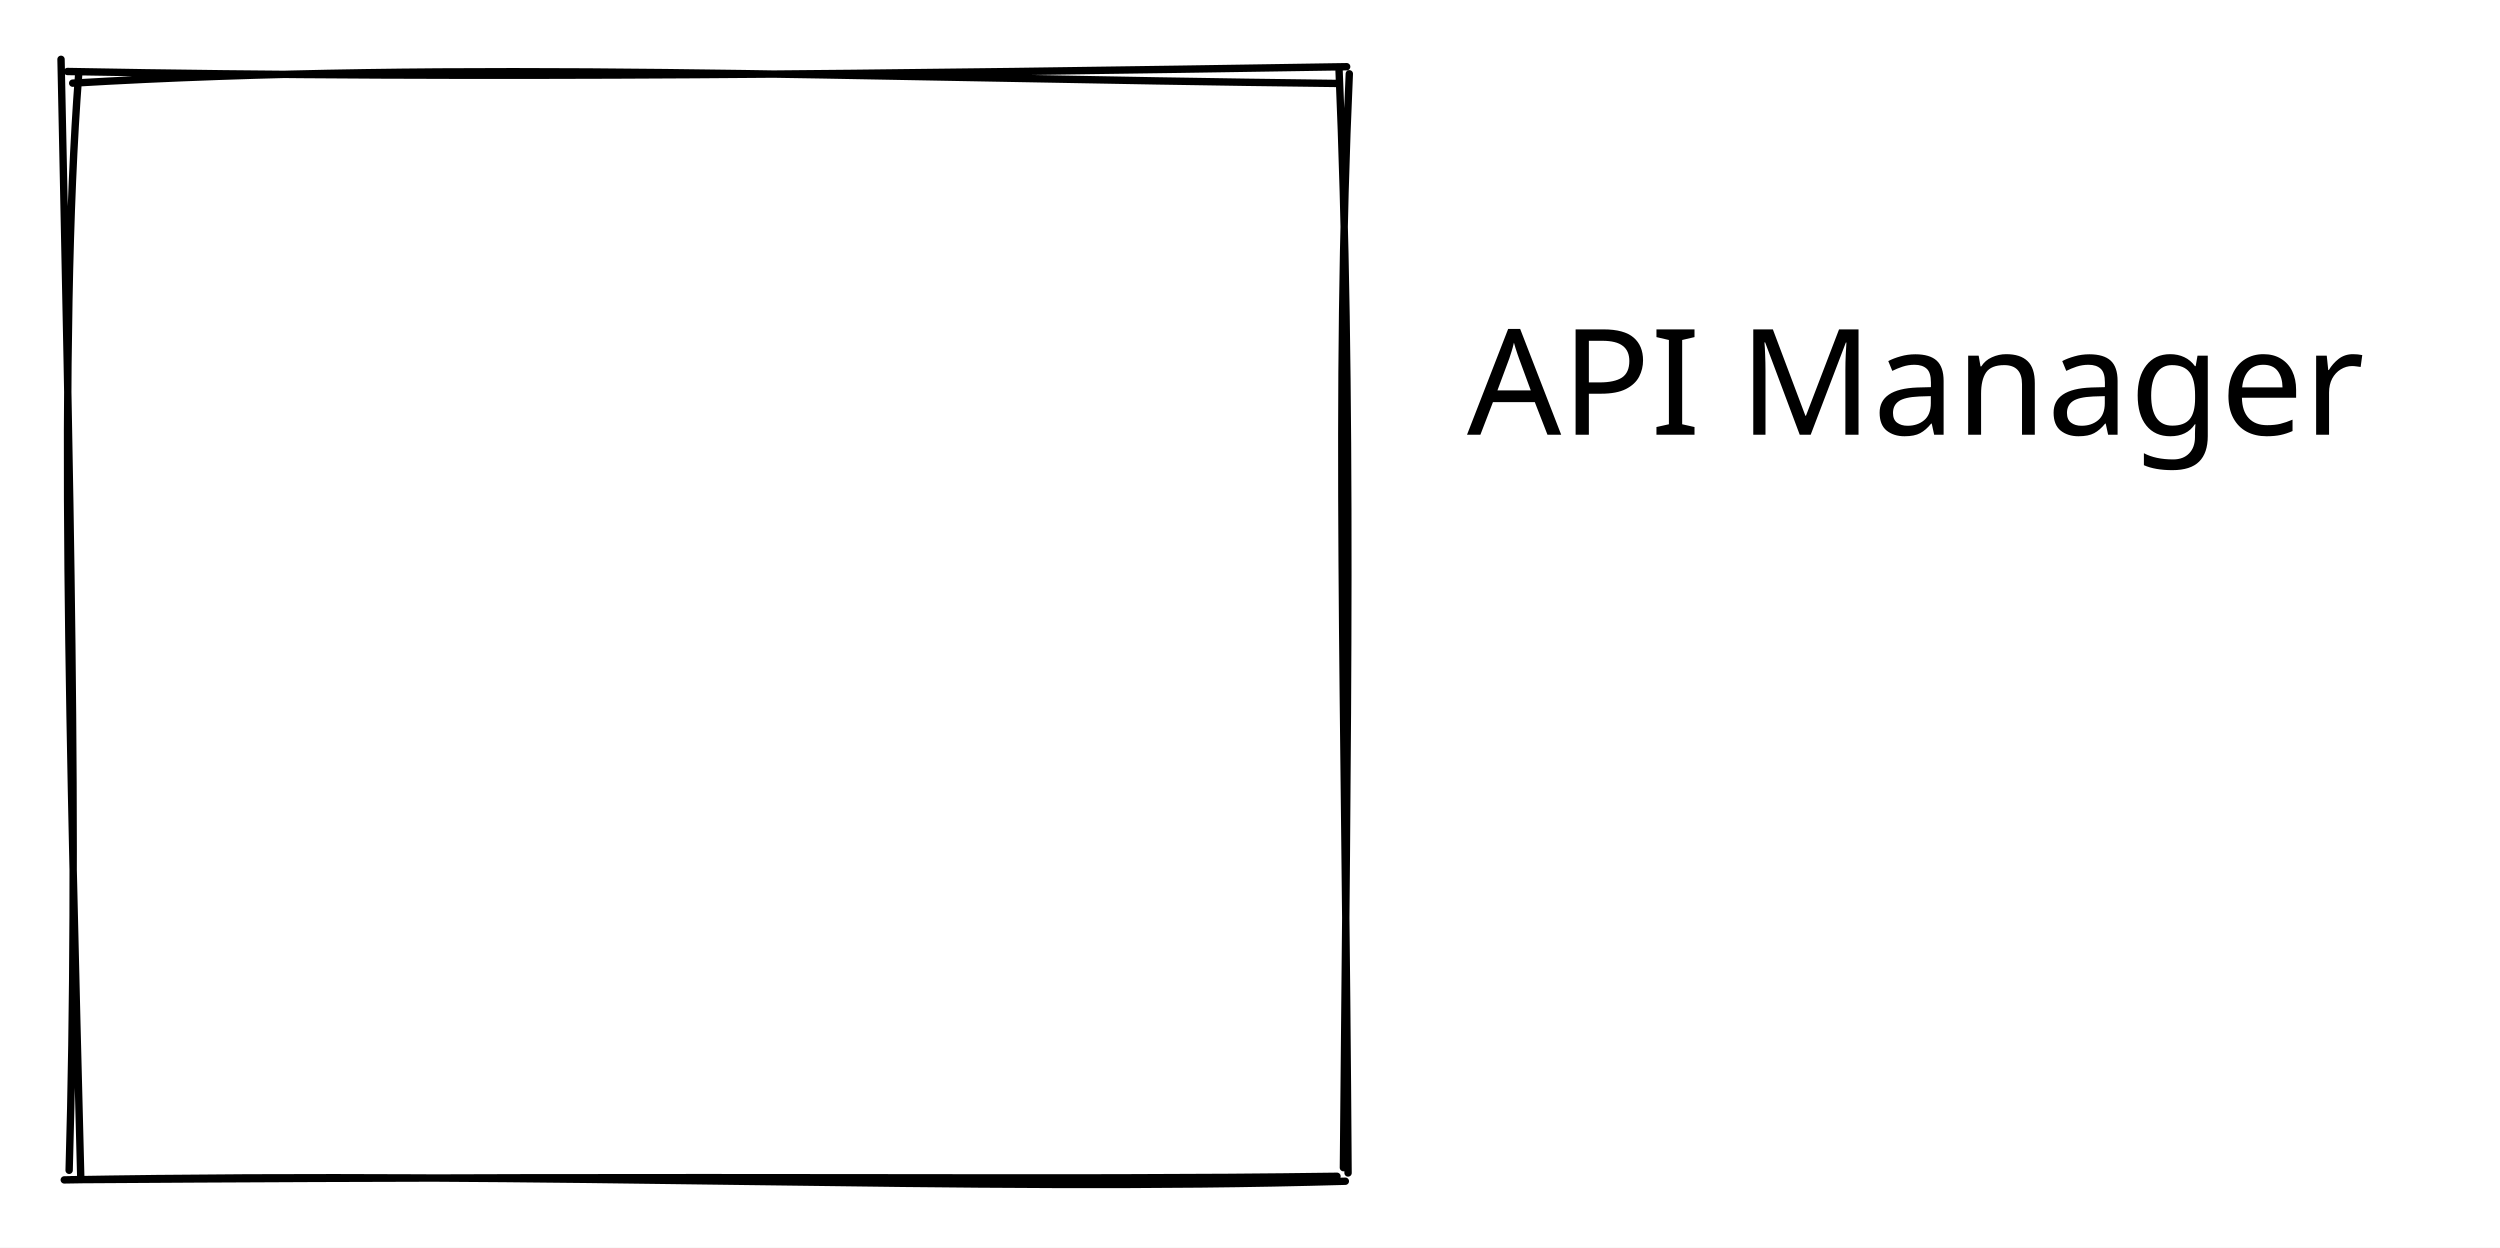
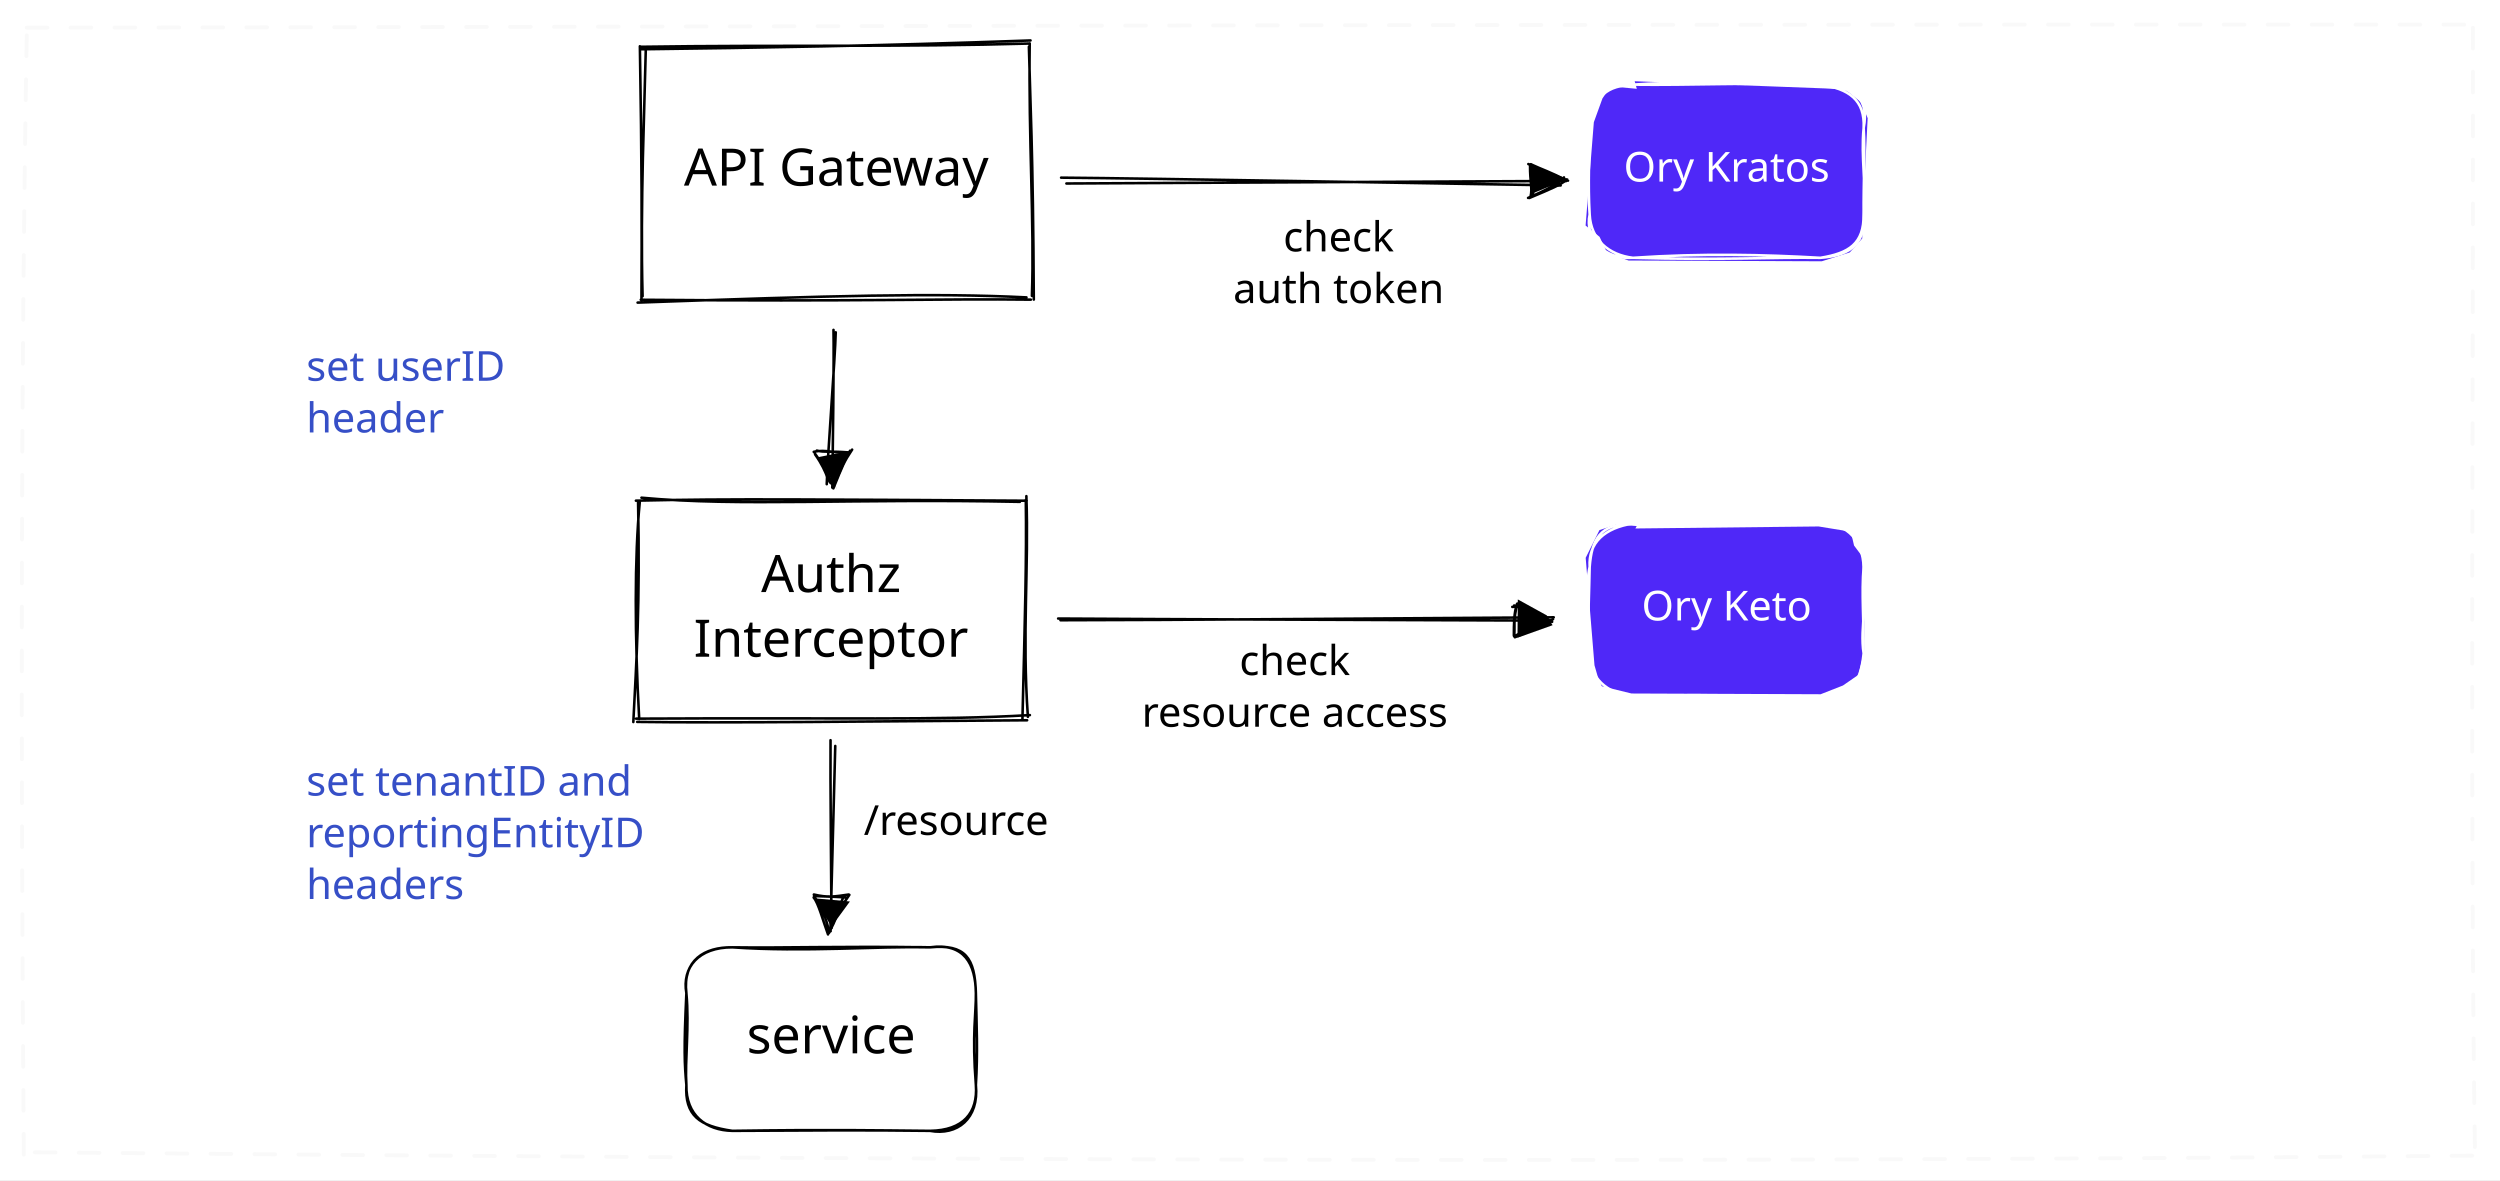
- <svg xmlns="http://www.w3.org/2000/svg" version="1.1" viewBox="0 0 338.82 169.086" width="677.641" height="338.172">
+ <svg xmlns="http://www.w3.org/2000/svg" version="1.1" viewBox="0 0 967.184 456.531" width="1934.367" height="913.063">
  
-   eyJ2ZXJzaW9uIjoiMSIsImVuY29kaW5nIjoiYnN0cmluZyIsImNvbXByZXNzZWQiOnRydWUsImVuY29kZWQiOiJ4nM1VW2/bIFx1MDAxNH7vr7Dc18r1XHUwMDA1bOhbL5mWh01ts2qapj1cdTAwMTCb2DTUWECapFH+e1x1MDAwMXfBSTNpe9g0XHUwMDFlkDhcdTAwMTe+75zzITYnQVx1MDAxMOp1R8OLIKSrknBWSbJcZs+s/ZlKxURrXFypOyuxkKWLbLTu1MX5Oem6qGZ6KsQ8KsVTn0Y5faKtVibwuzlcdTAwMDfBxu1cdTAwMDMgSUtN2ppTl+BcXFx1MDAxZStDh8bPonWwSYYgwDHOd1x1MDAwMUzdXHUwMDE4NE0r451cdTAwMTGuqPdYU7ia30nyMU5HL2I6uWtGY7FcdTAwMTS5XHUwMDA3nTHOJ3rN+5pI2SzkgJLSUszpV1bpxoJcdTAwMWbYd3lKmJ75LClcdTAwMTZ101Kl9nJER0qm19ZcdTAwMTbHO2vfg4vAW1bmXHUwMDA0MIxyXGJcdTAwMDHMIUhxjlxuuHO7XHUwMDBiMI5QlqRZUeBcdTAwMDN3z+xacCEts9PYLc9tSsp5bVxittUuRkvSqo5IMzBcdTAwMWa3/FlzkUQ5XHUwMDAw0KB5kIayutHWXHUwMDBicFx1MDAxNCOIsyFcdTAwMDPqZlx1MDAwMVxunCQgXHUwMDFmlGphu3HlRPHjsJVccpHdW8tCZVx1MDAwZlx1MDAwM8qW7WigKJ+86CrSjz7JXHUwMDBimGKIilwiSzwkZ+3cONtcdTAwMDXn3ibKuVeLs27PjotU05U+pk9Q/FKfKEEoXHUwMDAxXHUwMDAwod9cdTAwMTbotbh9fvkmm9n941VcctbJzcP9w+P/LtBcdTAwMWOBXGJcdTAwMTSwyHHsXHUwMDA0ivb0mWZxVFx1MDAxOMkk6d/XZ1x1MDAxNr+XZfpOjVx0NjNJIUL/Wo5cdTAwMDCCP5GjXHUwMDFmu2j1hL3YzqfxnvVcdTAwMDN5Yny9NzmnU8P08nZcdTAwMWN8XCItqalcdTAwMWN2VFFcdTAwMDPcq3Mv5ZKz2so55HS2r3PNzDewc2sxKL80XHUwMDE0iLlOjqvDUoRkNWtcdP9yhE7/zszuulx1MDAxNZpfY6JNr0xY/+rMOFj1VrC/NHxmdHn1Xlx1MDAxMqczt+yt7u3aV0LtMDbbk+0rr1x1MDAwYsBOIn0=
+   eyJ2ZXJzaW9uIjoiMSIsImVuY29kaW5nIjoiYnN0cmluZyIsImNvbXByZXNzZWQiOnRydWUsImVuY29kZWQiOiJ4nN1cXGtX2lpcdTAwMTP+7q9g+X6t6b5fzjfUXtDWS1WofXuWK0KAXGIkNFx03rr6388kUlx1MDAxMsiFgEKxOacq2TvZk73nmXlm9oSfW5XKdvAwtLb/qWxb902zb7c88277TXj+1vJ823WgiUSffXfkNaOe3SBcdTAwMTj6/7x9a1x1MDAwZYdGx1x1MDAwZa5dt2c03cHTZVbfXHUwMDFhWE7gQ8f/w+dK5Wf0MzGQZzVcdTAwMDPT6fSt6IKoKTFcdTAwMTaRePb0ketEXHUwMDAzYyxcdCVUaDrpYfv7MGBgtaC5bfZ9K25cdE9ty1ajvt9cdTAwMWQhb7/Nv73H7F3n5uJbPG7b7vfPgod+JJfvwuPHbX7guT2rYbeCbjj2zPnJVS3T71qJyzx31Ok6lu9PXeRcdTAwMGXNplx1MDAxZDyE51x1MDAxMJqcfZqFfyrxmftwXG4kNTBcdTAwMTVEY46oRoKKSXN4XHUwMDAzQrXBXHUwMDE4R0hSwlxiVoLNiLbn9l0vXHUwMDE07X9tXHUwMDFk/lx1MDAxN8t2bTZ7XHUwMDFkXHUwMDEw0Gkl+kRH3Odu/MCaSVx1MDAwMyvKNZVMwyEnPbqW3elcdTAwMDbQhVFhcIpcdMhcdTAwMTJcdTAwMWQ47uNb0ZLAglx1MDAxMXhgjvmkJVx1MDAxY39Ya0X68e/spHZNbzieu20//JCQPVx1MDAxNPtdQrnii0fDlvmkXHUwMDAyWEhOtOJcdTAwMDK0JJ7Uvu30oNFcdTAwMTn1+/E5t9mLtSY6++vNXHUwMDEy+oqZzFNXpTmVgnJeWlv7vH54cjA4gMfxXHUwMDBmen7z5nz/4VwiR1u7ZrM78qyF9XVGy5+vrlx1MDAxY2NcdTAwMDNcdTAwMGKBpIBcdTAwMWZcdTAwMTimnk+rK1x1MDAxM4bkcDCsNair5Lnq+qRFhepcdTAwMWF4puNcdTAwMGZNXHUwMDBmlCCtspjjtJJqlVJKXHUwMDFlalx1MDAwN2OKvrxSjlx1MDAxYmItmtKkwLqPxU6s+5n16ajaY/qs8f7ypDbau9p5PLjYnvT79Sb7tk9cdTAwMTeLmrSdk9FcdOWXZzdcdTAwMWXvo8vH/un0KL/HNz3PvSt7X/vzXHUwMDBmr9F7tPnnXqNzXq+eXHL4w2W5+47/Wlx1MDAxYkKn5jVcdE5C8sDJuMCUcC5LgzN7kTZcdTAwMWWcylx1MDAxMElwTmNTUYOsXHSbXHQvNsFmwlSMsakplopShl9cdTAwMWWaL6mN8aq7TnBmP4ZcdTAwMTNP0NTZ9+bA7j9MLVxcpKYgafWkVvlcdTAwMDBcdTAwMTLcmVx1MDAwZslcdPUtXHUwMDE4OOI5auqSat/uhNq83YRHsbwpRVx1MDAwZmwgbZNcdTAwMGVcdTAwMDO71Uq6qSbIYcI9vVpcdTAwMTn34np2x3bM/nmGmMs7SEJRXHUwMDFlXHUwMDA2sVx1MDAwNnqgtUiY7Xkg/NbR/UczuKrvXVx1MDAxZbq3tYF4uHFcdTAwMWIvyudeXHUwMDFjgkoqoHNUXHUwMDAxS9JSpCAoXGLQLFxyNEKzOVx1MDAxMJxlallsjrWJaqtcZvihXGb4iTRfw4hcdKGYWFx1MDAwMn+RJC/uXHUwMDFhXHUwMDBmL44t8a75oe7ffb39Ubs/7deP9Vx1MDAxYVxc48a4MMny4Fx1MDAwM1x1MDAwNEYpIWh5XHUwMDE3lj2Zm41cdTAwMWUlitCjuCFWj1x1MDAxZY3S4EmY+1x0eFxiXHUwMDA2WqHQXG545aqdXHUwMDE3XHUwMDE2U2dcdTAwMGKc17H3UDn0zMD1s31cdTAwMTebuuLFfNdcdTAwMWPDP+u7XHUwMDEyUlx1MDAxNsLuXHT2XHUwMDE5uONcdIM567ZcdTAwMDTXQistdWngXHUwMDE1XHUwMDFioo1cdTAwMDSekNTQXGYzIVx1MDAwMWRp5qiVoVx1MDAwNCPgvylcdTAwMDX8sWcxx3y3pZmBRFx1MDAxOLAxmsD2XHUwMDA0hNhcdTAwMTBcdTAwMTRTTqGRUUJcdTAwMThKezRcciZSSoZX4NHmgVx1MDAxMi9cdTAwMDNKPzC9YNd2WrbTgcbYq/3OrJXhclx1MDAxMYybo1BKZCAmXHUwMDE101x1MDAxYWtEucJKqESvjjmMLJchJVx1MDAwZnNNhI/bJo5123Ja88UphmdCnFx1MDAxZGRgXHUwMDBltFx1MDAwZkaSXHUwMDFjYYhJcIY80IlcIlx1MDAxNeae0vL0TT/Yc1x1MDAwN1x1MDAwMzuAXHUwMDE5P3FtJ5id2WhcbqshsruW2ZpthedJtkHYYs+Q12F402nOXHUwMDEy/1WJcVx1MDAxMn2Y/P3vm8ze2SpcdTAwMWO1pJQ3vtdW8vfiYS+dPTuxXVx1MDAxNDHGKFwi5Sn3Y/vu4ub08y3xRW1QPT+67t3d5cW9XHUwMDFiYrtkmJjEmmuSZbsoJoZcdTAwMDBcdTAwMGJcdTAwMWXmgJ5cdTAwMWb15touXHUwMDE1u4c4Y5pcIlxynGBcdTAwMGUqkMhcIq6NMyxlnpbiXGbNrtXsfXfMUdCtXHUwMDA08Fx1MDAxOE4mdaDLUofAXHUwMDFk5vGGqUeaJVx0abFcbuFWXHUwMDE45tJE0D7L08HMwXSr8rtcdTAwMTaDXHUwMDA2Pvx6dNLqnrl7darcI99cdTAwMWQ95EBuc1JNSFx1MDAxYoIjxnFmXHUwMDFlmFx1MDAxMWpcdTAwMDCHZy+Dujl54Fxmvq5SuSaChOZcdTAwMTh+rlx1MDAwMHtcdTAwMTNLnlx1MDAxMZVcdTAwMGXY4J7WXHUwMDFlvWO356J9+8vxPjLPsqPSXGJAk4Z154HnxebZXHUwMDBmUlLcelx1MDAxYlxcXHUwMDFmU+ZFvXb9UVx1MDAwN9Xax8Zp8Cxxn522Lrwv3m3gRk3bXHUwMDFm8M3ltyHxcN++XHUwMDFjvWguYVx1MDAxMXu8XHUwMDE0LyAqd2uValxiavRcIrSgWIs31UZcdTAwMTFcdPQzYaOmTVx1MDAxNENcdTAwMDZfk4nCXHUwMDE50VxmT7FcdTAwMDMpiWBA3v9ARuG57GCBdDj438fvTi308k1rXHUwMDE4uF4mPWB06spcdTAwMTfLLMxxtqmseFraZ7BcdTAwMDbK81x1MDAxMFx1MDAxOWonXHUwMDA2RcTls1xm+1cts9P6Uv3Ysds7ta+t7uM52dlspl6cXHUwMDFjZ1x1MDAxNFx1MDAxYlqqaFx1MDAxZTYgOa44XHUwMDExXHUwMDFhouS1JceflvWdZVx01vp8Ve99OTpoXHUwMDFmkXu916y9Rr6Q/SCr51x1MDAwYq/A/2JcdTAwMDVcdTAwMGVYXHUwMDAwXHUwMDA2ylx1MDAwN1x0xWqxmWjXvFxi7ZxcdTAwMWJs9WiXJFxy9oxkPlx1MDAwN0ngXHUwMDFm14uD/U+73lx1MDAwNZP5VuCuNZU/x01lpvJDXHUwMDE5XHUwMDBiMZefyKf5yTAhhMKUsfKgK7ZCXHUwMDFiXHQ6IYlBKZB7wFY6XHUwMDE5xoQyhFx1MDAxNIA4XHJUk2CSX034vEQ+XGJcdTAwMDH273etYEahXHUwMDE2MpBCSmtcdTAwMDYrwlx0klx1MDAxNKUqt2iIXHUwMDExhshcdTAwMTKY3ORcXH4xXHUwMDAzrUzl8iWFOI1JiWHBYN1cdTAwMTKdxqlzXHUwMDEyboiyqCxz3LZgKr9cdTAwMTielalUPtJKcFx1MDAxYYYoVEJcYolIWlx1MDAxZWowwVx1MDAxNUEgXHUwMDEwiKyUSEn16lx1MDAxMvo5qlx1MDAxY12dVuL4flvJ31x1MDAwYpOHxHZjqi6aaMoxUuUrTdujI7tavf900njs7XrdQ/FwNapvuFx1MDAxZNPa4Fx1MDAxYymWmdRnUlx1MDAxOFx1MDAwMmNEyNxKgGfZMVIqq4/DPVHJ+J+oY1tzWr/y3fGsp3dcdTAwMDMqZrNcdTAwMTk+RFx1MDAxNpn4M8n9XGbhlmNcdTAwMTGwlLnoQ8BoseZcdTAwMGLUeVx1MDAxN+coN1x1MDAxMn1cXHGDMkxcYrBcdTAwMDSgXG56OrlPuTSAuK96S1xyXHUwMDFiMHBYqVx1MDAxYVx1MDAxNj5JXGKWMqg8XHUwMDA3K4GxXGZliEZcdTAwMTIpbEopldRcdTAwMDDRv4tFlK5cYlxi/Ta4LXBNRMCCXHUwMDExcFNcdTAwMDQ8dJbrRkKw5YtcdTAwMDJK85pQXCKCpdLgw1x1MDAwNCaCMpQuXG7gwFMhIItoXHUwMDA0XHUwMDFjjL52XCKxk6/O4ZFS5Fx1MDAwNYlEYeKR61xce0ZcdTAwMDBcdTAwMWRcdTAwMDSGLb9cdTAwMTXARtVdfrCzt4935OHn8+FwV7Mvm79cdTAwMTVcdTAwMTBcdTAwMDY+Umpw0umtXHUwMDAwrrmhaVxcWKhm5HrJnYBcZiOWeFx1MDAwN25SXFyIXHUwMDExLJpaX2Xu+Fx1MDAwNbqueeD8sD7W7W5r7/p4VKV7j2xcdTAwMTOTjytcdTAwMTX39WxWzsvBZk9QSXH/gj1QLnLrOoHjQYxBaXnDV6xtm2r4OCowfFx1MDAwMqs1XHUwMDE5vrhcdTAwMGWx6IUgrDRcIlx1MDAxNFH0XG5cdTAwMGKkym+B+pZ3azet5GSu/G2gOV57Np76LWIh6nLjJ8Jz38TDXHUwMDEw03PCMCuPu2I7tKm4g1xiXG5zSVx1MDAxObBYXHUwMDFj0u5pwoGFwVx1MDAxOUxcdTAwMDRZOeEwKNFEXCIpXHUwMDE5ZVx1MDAxYVwioYxKXHUwMDA0SVxmXHUwMDA2wZxOXHUwMDE2XY9cdTAwMDGpXGLVSEn2l0VPXHUwMDBixSphKbWC2InAqkFErFii31OwooxnlVNcdTAwMTdjczZyXHUwMDAyvo4kXHUwMDEyXG7+jzKsKWmEkZtcdTAwMTJ+fTFTnvaGR0Jv4zttJX8vylx1MDAxN1xuXHUwMDEzP5pcdTAwMTJJXHUwMDE1Kf9cdTAwMDLWYNT5JKqHN5e69/X2uIs7rbPO+1xyT/xAJISYYlxiQK9ClZ42W1RcdTAwMTmMxbXUzzJb+Vu2We9cdTAwMGWni6U0REdcdTAwMTTpvzrn+vZ3PvNlt2yXzbLG4iyFLpFYxdTLwcBBXHUwMDEx6FT5+qehZtdcdTAwMDfdu9OL20/yjFxcy5s7Ru82XHUwMDFiXVRhQzCBgFx1MDAxMpBcYl3TeVVOqEEowVhcYl1cZi8qWLspi+GlSFNjK4NcdTAwMTEwlsaXSG9qKEa4Xk29dFx1MDAxMcBk+C04a1x1MDAwM5hvXHUwMDA1lcByTHDF+1x1MDAxNdNphTtcYkNcdTAwMTfg4nTeOVx1MDAwMaxrbf+7XHUwMDEzejtQ10xcZvJcdTAwMWNcZvatdrBcdTAwMDJcdTAwMDQuJO9yIFx1MDAxNbncXWikXHUwMDE1RVx1MDAwYlx1MDAxNFB8OO2Z97zmd1x1MDAxYTs/XGL54F2d8S9cdTAwMWK+9TFcdTAwMDejVFx1MDAxMENyKlx1MDAxMEYy/D4muVx1MDAxMoxmvYKcse9cYvFcdTAwMDPVkq77+5akIImvoVpcdTAwMDdER1x1MDAxMI/Gmr3QluNcboE4I9VcdTAwMTPctsZsdttcdTAwMWNcdTAwMGXPXHUwMDAymLlcdPGHxbFb48eP7719a1t3u/lf1bU1hnBcYlx1MDAxNitcXJqfv7Z+/Vx1MDAwN4vQL2IifQ==
  <defs>
    <style>
      @font-face {
        font-family: "Virgil";
        src: url("https://unpkg.com/@excalidraw/excalidraw@0.13.0/dist/excalidraw-assets/Virgil.woff2");
      }
      @font-face {
        font-family: "Cascadia";
        src: url("https://unpkg.com/@excalidraw/excalidraw@0.13.0/dist/excalidraw-assets/Cascadia.woff2");
      }
    </style>
  </defs>
-   <rect x="0" y="0" width="338.82" height="169.086" fill="#ffffff" />
-   <g stroke-linecap="round" transform="translate(10 10) rotate(0 85.82227 74.54297)">
-     <path d="M-0.15 1.27 C52.36 -1.84, 104.52 0.56, 171.23 1.31 M-0.85 -0.31 C55.69 0.74, 111.03 0, 172.51 -0.96 M172.87 0 C170.92 42.96, 172.29 83.79, 172.7 148.97 M171.47 -0.74 C173.34 43.57, 172.61 88.57, 172.07 148.25 M172.33 150.09 C120.46 151.58, 66.17 148.72, -1.29 149.91 M171.2 149.42 C132.46 149.96, 94.45 149.26, -0.37 149.88 M-0.63 148.61 C0.67 104.11, -0.59 53.52, -1.73 -1.96 M0.94 149.39 C-0.49 93.05, -2.11 36.13, 0.66 0.11" stroke="#000000" stroke-width="1" fill="none" />
+   <rect x="0" y="0" width="967.184" height="456.531" fill="#ffffff" />
+   <g stroke-linecap="round" transform="translate(10 10) rotate(0 473.5918 218.2656)">
+     <path d="M-1.08 0.07 L945.79 0.33 L947.7 435.9 L-1 435.68" stroke="none" stroke-width="0" fill="#ffffff" />
+     <path d="M0.32 0.71 C239.41 0.5, 480.11 -0.66, 947.71 -0.48 M946.72 0.75 C946.87 153.18, 945.55 305.3, 947.5 435.74 M946.45 437.09 C655.22 439.76, 363.94 439.1, -0.11 435.77 M-0.79 436.69 C-1.97 285.96, -2.01 135.33, 0.42 -0.22" stroke="#f9f9f9" stroke-width="1.5" fill="none" stroke-dasharray="8 9" />
  </g>
-   <g transform="translate(198.8203 40.92188) rotate(0 65 12.5)">
-     <text x="0" y="18" font-family="Virgil, Segoe UI Emoji" font-size="20px" fill="#000000" text-anchor="start" style="white-space: pre;" direction="ltr">API Manager</text>
+   <g stroke-linecap="round" transform="translate(248.0298 17.31055) rotate(0 75.5 49)">
+     <path d="M0.05 1.75 C45.42 1.17, 91.51 0.45, 150.65 -1.66 M-0.06 0.79 C52.1 0, 102.31 0.95, 150.26 -0.47 M150.34 -0.52 C149.84 36.68, 152.15 69.69, 151.19 97.16 M150.02 0.8 C150.47 20.13, 151.66 41.04, 151.92 98.58 M149.08 97.74 C113.54 95.97, 74.22 97.06, -1.36 99.76 M150.78 98.62 C117.22 98.17, 83.93 99.42, -0.13 98.66 M0.57 97.28 C-0.35 61.31, 1.37 23.18, 1.82 1.46 M0.13 98.91 C0.28 71.18, 0.3 45.6, -0.48 0.59" stroke="#000000" stroke-width="1" fill="none" />
+   </g>
+   <g transform="translate(255.5298 53.81055) rotate(0 68 12.5)">
+     <text x="68" y="18" font-family="Virgil, Segoe UI Emoji" font-size="20px" fill="#000000" text-anchor="middle" style="white-space: pre;" direction="ltr">API Gateway</text>
+   </g>
+   <g stroke-linecap="round" transform="translate(614.9976 32.74414) rotate(0 53 33.5)">
+     <path d="M17.42 -1.31 L91.07 1.46 L98.9 1.92 L104.96 6.81 L107.55 12.96 L105.67 50.42 L105.45 59.5 L100.64 64.9 L89.8 68.34 L15.04 68.04 L6.78 65.13 L3.83 58.87 L-1.57 54.51 L1.62 14.53 L4.95 5.34 L8.04 0.67 L18.24 1.61" stroke="none" stroke-width="0" fill="#4f28f8" />
+     <path d="M16.75 0 M16.75 0 C32.25 -1.08, 45.42 -0.82, 89.25 0 M16.75 0 C39.12 0.31, 62 -0.91, 89.25 0 M89.25 0 C100.32 1.59, 106.53 5.94, 106 16.75 M89.25 0 C102.69 0.68, 108.2 5.52, 106 16.75 M106 16.75 C104.88 28.39, 107.07 37.89, 106 50.25 M106 16.75 C106.59 26.33, 105.9 37.61, 106 50.25 M106 50.25 C107 62.93, 98.89 66.28, 89.25 67 M106 50.25 C106.1 61.54, 100.35 65.23, 89.25 67 M89.25 67 C67.87 65.78, 43.57 65.17, 16.75 67 M89.25 67 C70.27 66.73, 52.07 67.96, 16.75 67 M16.75 67 C7.39 65.87, 0.48 60.04, 0 50.25 M16.75 67 C5.6 67.82, -2 59.28, 0 50.25 M0 50.25 C-0.58 38.53, -2.17 24.64, 0 16.75 M0 50.25 C-0.73 37.98, -0.05 27.7, 0 16.75 M0 16.75 C1.63 3.84, 7.01 0.47, 16.75 0 M0 16.75 C-1.59 3.91, 5.74 -0.33, 16.75 0" stroke="#ffffff" stroke-width="1" fill="none" />
+   </g>
+   <g transform="translate(622.9976 56.24414) rotate(0 45 10)">
+     <text x="45" y="14" font-family="Virgil, Segoe UI Emoji" font-size="16px" fill="#ffffff" text-anchor="middle" style="white-space: pre;" direction="ltr">Ory Kratos</text>
+   </g>
+   <g stroke-linecap="round">
+     <g transform="translate(410.8052 69.41922) rotate(0 97.03076 0.8156767)">
+       <path d="M-0.29 -0.69 C31.91 -0.46, 160.71 1.82, 192.97 2.33 M1.76 1.57 C34.33 1.36, 162.77 0.77, 195.11 0.58" stroke="#000000" stroke-width="1" fill="none" />
+     </g>
+     <g transform="translate(410.8052 69.41922) rotate(0 97.03076 0.8156767)">
+       <path d="M196.12 -0.45 L181.32 5.75 L182.35 -5.27 L194.97 -0.44" stroke="none" stroke-width="0" fill="#000000" fill-rule="evenodd" />
+       <path d="M194.26 -0.78 C192.23 1.41, 188.48 3.64, 180.37 7.15 M195.33 0.12 C192.36 2.37, 189.93 3.35, 180.85 7.18 M182.27 6.2 C182.5 1.33, 182.32 -3.11, 181.66 -5.83 M181.34 6.55 C182.11 3.36, 181.07 0.99, 181.13 -5.38 M180.47 -5.95 C183.3 -4.96, 189.08 -1.33, 195.82 0.46 M181.37 -5.89 C185.78 -3.83, 189.45 -2.71, 194.43 0.05 M195.11 0.58 C195.11 0.58, 195.11 0.58, 195.11 0.58 M195.11 0.58 C195.11 0.58, 195.11 0.58, 195.11 0.58" stroke="#000000" stroke-width="1" fill="none" />
+     </g>
+   </g>
+   <g transform="translate(473.3833 83.25195) rotate(0 44.5 20)">
+     <text x="44.5" y="14" font-family="Virgil, Segoe UI Emoji" font-size="16px" fill="#000000" text-anchor="middle" style="white-space: pre;" direction="ltr">check</text>
+     <text x="44.5" y="34" font-family="Virgil, Segoe UI Emoji" font-size="16px" fill="#000000" text-anchor="middle" style="white-space: pre;" direction="ltr">auth token</text>
+   </g>
+   <g stroke-linecap="round" transform="translate(246.5142 193.5645) rotate(0 75 42.5)">
+     <path d="M1.65 -1.02 C39.97 2.52, 82.49 -0.76, 148.04 0.59 M-0.5 0.13 C35.73 -0.72, 70.21 -0.33, 150.69 0.15 M150.56 -1.62 C151.57 26.17, 148.9 51.52, 151.15 83.76 M150.34 -0.18 C150.67 22.08, 150 45.94, 149.03 85.07 M151.92 83.09 C115.89 85.19, 79.61 84, -0.44 84.46 M150.85 85.09 C92.54 85.51, 33.81 86.22, 0 85.72 M-1.5 85.77 C-0.32 61.98, 1.19 41, 0.33 0.17 M0.78 84.58 C-0.99 53.29, -1.06 21.45, 0.99 0.82" stroke="#000000" stroke-width="1" fill="none" />
+   </g>
+   <g transform="translate(264.0142 211.0645) rotate(0 57.5 25)">
+     <text x="57.5" y="18" font-family="Virgil, Segoe UI Emoji" font-size="20px" fill="#000000" text-anchor="middle" style="white-space: pre;" direction="ltr">Authz</text>
+     <text x="57.5" y="43" font-family="Virgil, Segoe UI Emoji" font-size="20px" fill="#000000" text-anchor="middle" style="white-space: pre;" direction="ltr">Interceptor</text>
+   </g>
+   <g stroke-linecap="round" transform="translate(614.9976 202.5332) rotate(0 53 33.5)">
+     <path d="M17.69 1.92 L88.58 1.14 L101.05 3.18 L102.28 8.51 L105.51 12.84 L106.5 48.33 L103.95 58.55 L97.99 62.67 L89.36 66.05 L16.19 65.76 L4.71 62.95 L3.38 60.1 L1.87 54.85 L-1.54 13.27 L3.79 2.55 L10.36 0.38 L18.2 1" stroke="none" stroke-width="0" fill="#4f28f8" />
+     <path d="M16.75 0 M16.75 0 C41.33 -0.91, 62.75 -1.15, 89.25 0 M16.75 0 C32.93 -1.13, 50.58 -0.39, 89.25 0 M89.25 0 C100.79 -1.14, 106.42 7.22, 106 16.75 M89.25 0 C100.49 -0.13, 105.58 7.26, 106 16.75 M106 16.75 C108.15 27.02, 104.34 40.42, 106 50.25 M106 16.75 C105.1 27.27, 106.15 37.79, 106 50.25 M106 50.25 C106.66 63.2, 102.41 66.18, 89.25 67 M106 50.25 C104.7 62.9, 100.4 66.83, 89.25 67 M89.25 67 C66.72 67.02, 46.16 67.54, 16.75 67 M89.25 67 C61.7 66.62, 33.86 65.93, 16.75 67 M16.75 67 C7.22 67.22, -1.93 63.27, 0 50.25 M16.75 67 C6.4 65.64, -0.09 59.63, 0 50.25 M0 50.25 C-0.14 35.16, -1.62 23.63, 0 16.75 M0 50.25 C-0.94 36.72, -0.06 24.53, 0 16.75 M0 16.75 C0.86 6.14, 3.78 0.1, 16.75 0 M0 16.75 C-0.53 7.34, 5.88 1.69, 16.75 0" stroke="#ffffff" stroke-width="1" fill="none" />
+   </g>
+   <g transform="translate(631.9976 226.0332) rotate(0 36 10)">
+     <text x="36" y="14" font-family="Virgil, Segoe UI Emoji" font-size="16px" fill="#ffffff" text-anchor="middle" style="white-space: pre;" direction="ltr">Ory Keto</text>
+   </g>
+   <g stroke-linecap="round">
+     <g transform="translate(409.2036 239.2314) rotate(0 96.16406 0.04044971)">
+       <path d="M1.07 0.72 C32.91 0.76, 159.97 -0.24, 191.89 -0.41 M0.17 0.06 C31.75 0.31, 158.74 0.74, 190.71 0.87" stroke="#000000" stroke-width="1" fill="none" />
+     </g>
+     <g transform="translate(409.2036 239.2314) rotate(0 96.16406 0.04044971)">
+       <path d="M191.44 2.65 L177.87 7.5 L178 -7.33 L189.24 -1.13" stroke="none" stroke-width="0" fill="#000000" fill-rule="evenodd" />
+       <path d="M191.62 0.32 C185.06 3.64, 180.18 4.87, 177.07 6.73 M190.19 0.88 C185.87 3.52, 182.4 5.05, 176.86 7.31 M176.55 6.91 C177.03 4.12, 176.02 0.29, 177.9 -5.73 M176.47 6.63 C176.48 2.23, 176.47 -2.18, 177.72 -5.67 M175.86 -4.44 C180.32 -4.99, 184.84 -3.37, 190.72 1.31 M176.58 -4.98 C179.49 -4.29, 183.56 -2.93, 191.27 1.33 M190.71 0.87 C190.71 0.87, 190.71 0.87, 190.71 0.87 M190.71 0.87 C190.71 0.87, 190.71 0.87, 190.71 0.87" stroke="#000000" stroke-width="1" fill="none" />
+     </g>
+   </g>
+   <g transform="translate(436.4146 247.166) rotate(0 64.5 20)">
+     <text x="64.5" y="14" font-family="Virgil, Segoe UI Emoji" font-size="16px" fill="#000000" text-anchor="middle" style="white-space: pre;" direction="ltr">check </text>
+     <text x="64.5" y="34" font-family="Virgil, Segoe UI Emoji" font-size="16px" fill="#000000" text-anchor="middle" style="white-space: pre;" direction="ltr">resource access</text>
+   </g>
+   <g stroke-linecap="round">
+     <g transform="translate(322.2049 128.377) rotate(0 -0.6479961 29.75586)">
+       <path d="M1.12 0.19 C0.91 9.99, -2.12 48.88, -2.36 58.94 M0.25 -0.75 C0.49 9.18, -0.07 50.25, -0.2 60.18" stroke="#000000" stroke-width="1" fill="none" />
+     </g>
+     <g transform="translate(322.2049 128.377) rotate(0 -0.6479961 29.75586)">
+       <path d="M1.62 60.95 L-5.61 48.46 L6.69 46.05 L0.86 59.43" stroke="none" stroke-width="0" fill="#000000" fill-rule="evenodd" />
+       <path d="M0.04 58.85 C-2.23 58.61, -1.48 55.02, -6.84 47.45 M0.54 59.47 C-1.52 56.43, -3.6 51.55, -6.96 47.07 M-7.39 46.43 C-2.59 45.29, 1.4 47.27, 6.34 46.68 M-6.2 45.94 C-3.19 46.71, -0.99 46.1, 5.7 46.62 M7.46 45.57 C4.17 50.52, 3.86 51.54, 0.2 60.56 M6.64 46.01 C3.57 51.69, 1.97 56.37, 0.14 59.87 M-0.2 60.18 C-0.2 60.18, -0.2 60.18, -0.2 60.18 M-0.2 60.18 C-0.2 60.18, -0.2 60.18, -0.2 60.18" stroke="#000000" stroke-width="1" fill="none" />
+     </g>
+   </g>
+   <g stroke-linecap="round" transform="translate(265.5415 366.4941) rotate(0 56 35.5)">
+     <path d="M17.75 0 M17.75 0 C46.07 1.97, 73.78 -0.52, 94.25 0 M17.75 0 C38.38 0.31, 58.07 -0.5, 94.25 0 M94.25 0 C108.08 -1.35, 111.65 4.16, 112 17.75 M94.25 0 C107.54 -1.87, 111.87 6.46, 112 17.75 M112 17.75 C112.11 25.42, 110.44 33.5, 112 53.25 M112 17.75 C112.28 30.01, 112.78 40.8, 112 53.25 M112 53.25 C113.3 66.35, 104.76 72.94, 94.25 71 M112 53.25 C112.81 64.01, 107.16 70.85, 94.25 71 M94.25 71 C73.37 70.81, 55.23 70.45, 17.75 71 M94.25 71 C69.63 70.66, 44.7 70.86, 17.75 71 M17.75 71 C7.68 70.81, -0.24 64.98, 0 53.25 M17.75 71 C4.98 69.15, -0.68 65.03, 0 53.25 M0 53.25 C-0.64 44.1, 1.21 30.47, 0 17.75 M0 53.25 C-0.73 45.22, -1.01 39.49, 0 17.75 M0 17.75 C-1.53 4.98, 7.02 -0.15, 17.75 0 M0 17.75 C-1.78 7.69, 4.8 -0.04, 17.75 0" stroke="#000000" stroke-width="1" fill="none" />
+   </g>
+   <g transform="translate(287.5415 389.4941) rotate(0 34 12.5)">
+     <text x="34" y="18" font-family="Virgil, Segoe UI Emoji" font-size="20px" fill="#000000" text-anchor="middle" style="white-space: pre;" direction="ltr">service</text>
+   </g>
+   <g stroke-linecap="round">
+     <g transform="translate(322.0211 287.1035) rotate(0 -0.6646354 36.24805)">
+       <path d="M-0.71 -0.74 C-0.87 11.3, -0.37 59.78, -0.33 71.92 M1.12 1.49 C0.83 13.7, -0.44 61.2, -0.76 73.16" stroke="#000000" stroke-width="1" fill="none" />
+     </g>
+     <g transform="translate(322.0211 287.1035) rotate(0 -0.6646354 36.24805)">
+       <path d="M-0.14 71.76 L-6.97 60.43 L6.78 61.65 L-1.66 73.21" stroke="none" stroke-width="0" fill="#000000" fill-rule="evenodd" />
+       <path d="M-1.68 74.4 C-3.56 69.34, -5.41 62.2, -7.23 60.15 M-1.28 73.82 C-1.88 69.01, -4.17 64.09, -7 59.74 M-7.16 58.96 C-1.73 60.24, 0.81 59.77, 6.33 58.96 M-7.1 59.55 C-2.23 59.74, 2.58 59.84, 5.54 60.17 M4.58 59.34 C2.62 63.01, 1.71 69.17, -1.63 73.94 M6.57 59.09 C2.65 64.63, 0.55 69.7, -1.02 72.47 M-0.76 73.16 C-0.76 73.16, -0.76 73.16, -0.76 73.16 M-0.76 73.16 C-0.76 73.16, -0.76 73.16, -0.76 73.16" stroke="#000000" stroke-width="1" fill="none" />
+     </g>
+   </g>
+   <g transform="translate(331.9121 309.002) rotate(0 38 10)">
+     <text x="38" y="14" font-family="Virgil, Segoe UI Emoji" font-size="16px" fill="#000000" text-anchor="middle" style="white-space: pre;" direction="ltr">/resource</text>
+   </g>
+   <g transform="translate(118.5098 293.7871) rotate(0 72 30)">
+     <text x="0" y="14" font-family="Virgil, Segoe UI Emoji" font-size="16px" fill="#364fc7" text-anchor="start" style="white-space: pre;" direction="ltr">set tenantID and</text>
+     <text x="0" y="34" font-family="Virgil, Segoe UI Emoji" font-size="16px" fill="#364fc7" text-anchor="start" style="white-space: pre;" direction="ltr">reportingEntityID</text>
+     <text x="0" y="54" font-family="Virgil, Segoe UI Emoji" font-size="16px" fill="#364fc7" text-anchor="start" style="white-space: pre;" direction="ltr">headers</text>
+   </g>
+   <g transform="translate(118.5098 133.3086) rotate(0 45 20)">
+     <text x="0" y="14" font-family="Virgil, Segoe UI Emoji" font-size="16px" fill="#364fc7" text-anchor="start" style="white-space: pre;" direction="ltr">set userID</text>
+     <text x="0" y="34" font-family="Virgil, Segoe UI Emoji" font-size="16px" fill="#364fc7" text-anchor="start" style="white-space: pre;" direction="ltr">header</text>
  </g>
</svg>
